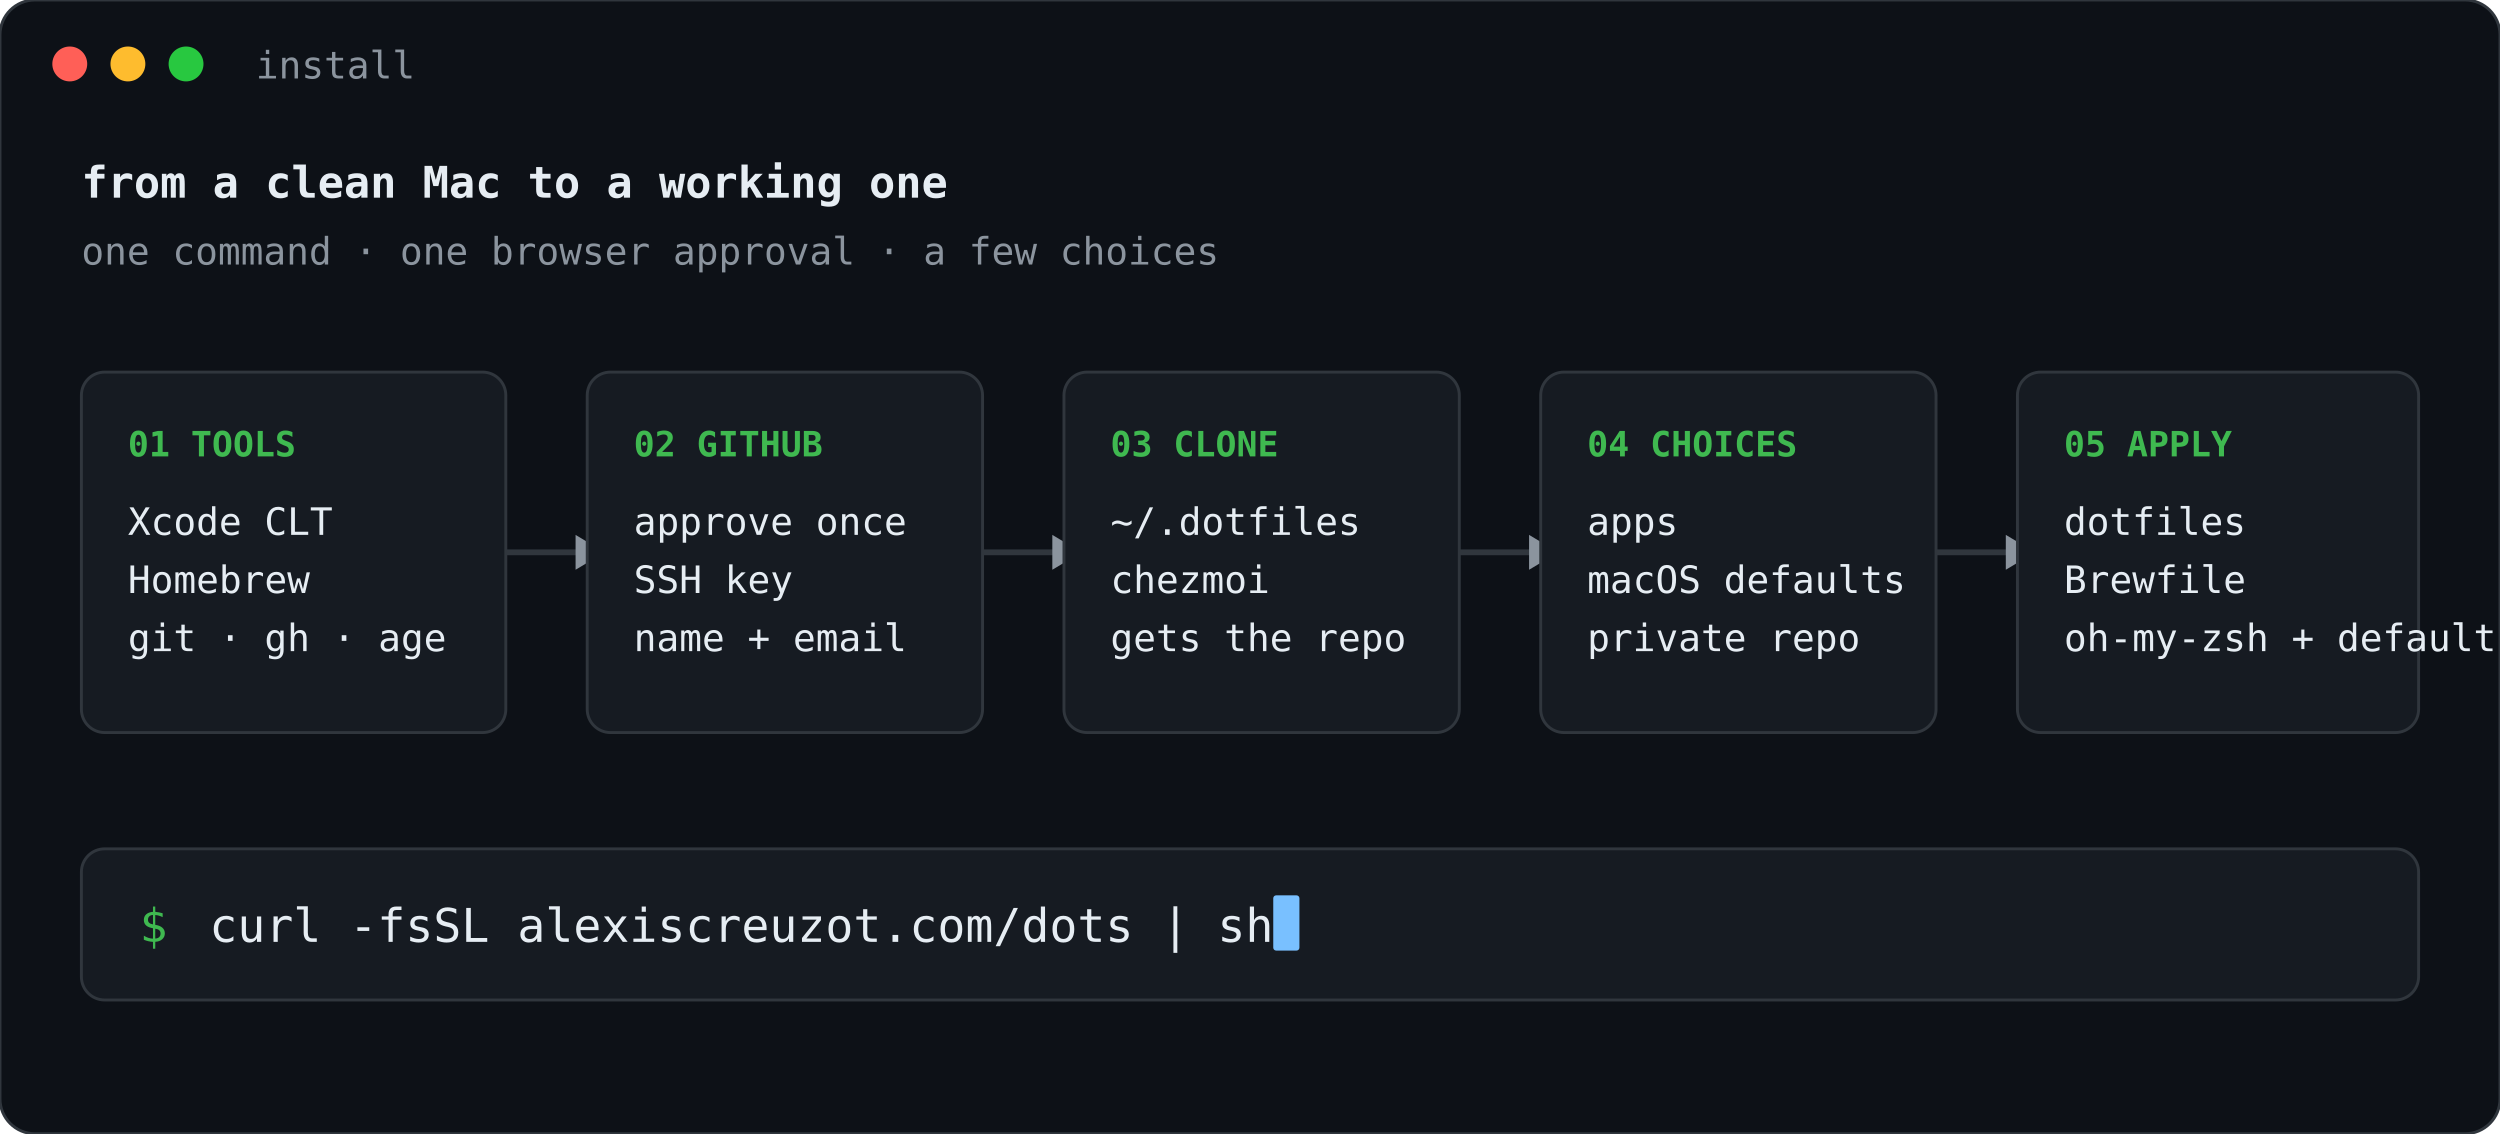
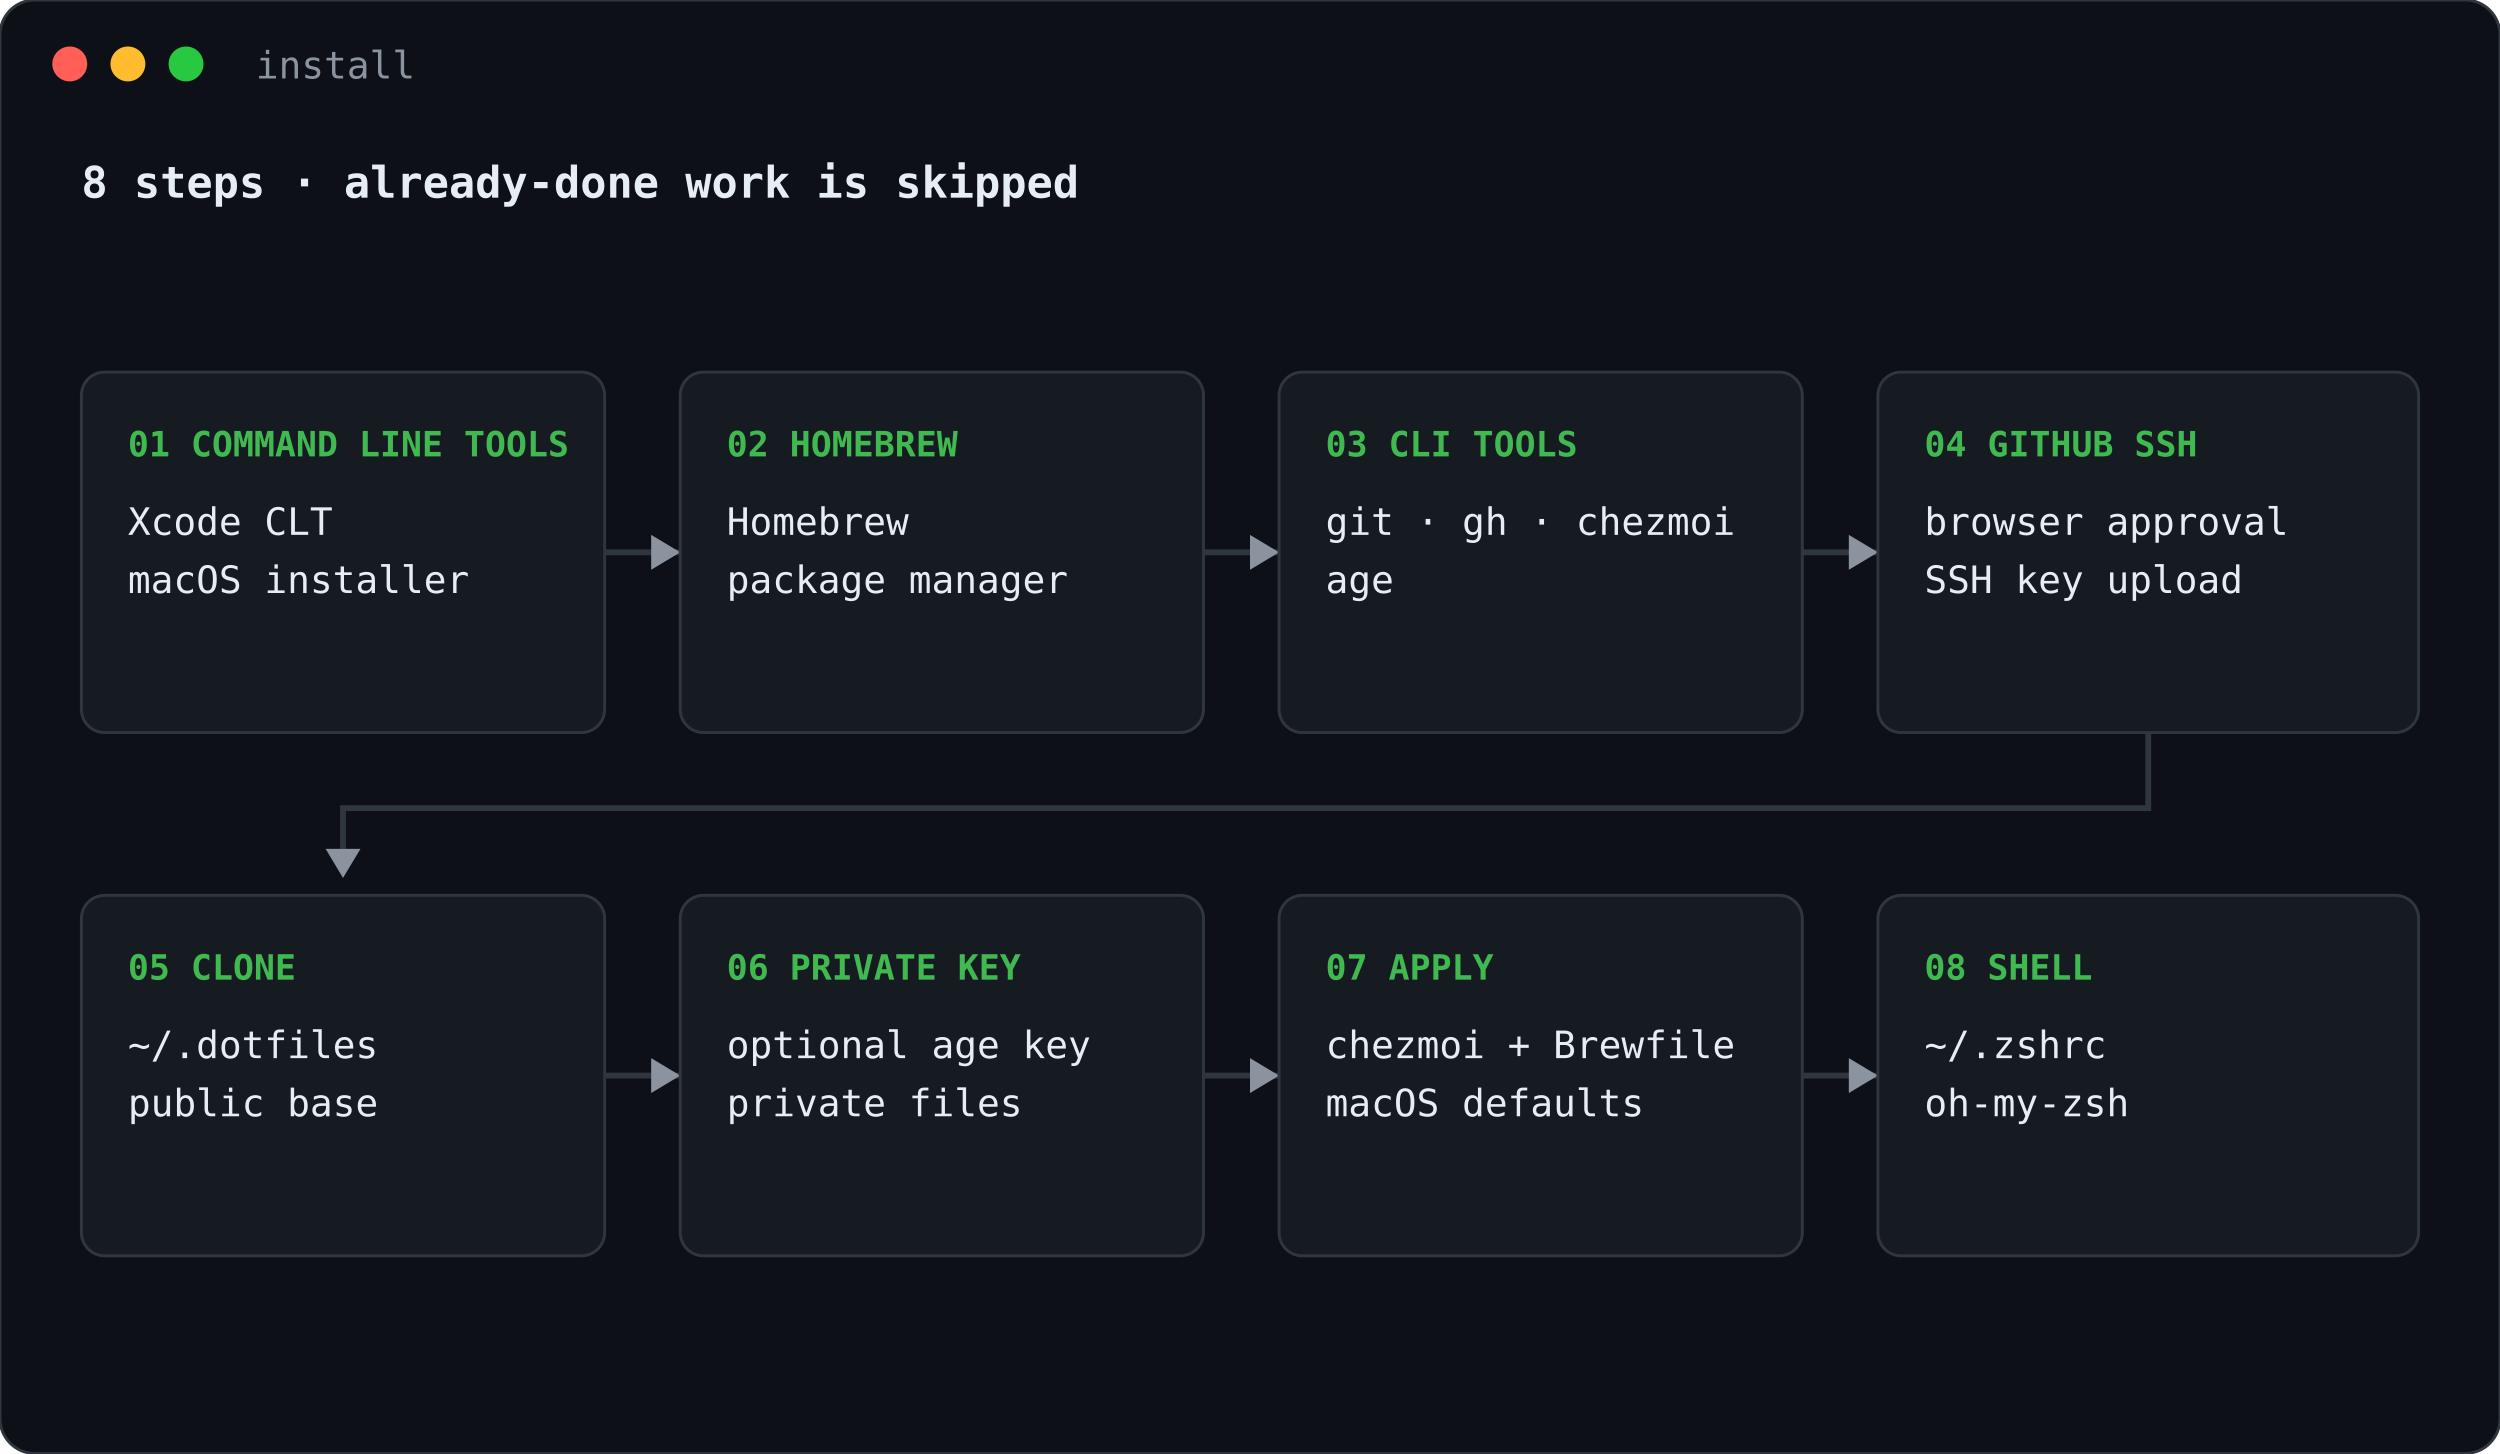
- <svg xmlns="http://www.w3.org/2000/svg" width="860" height="390" viewBox="0 0 860 390" role="img" aria-label="Install flow: tools, GitHub approval, clone, choices, and apply">
-   <rect width="860" height="390" rx="12" fill="#0d1117" stroke="#30363d" />
+ <svg xmlns="http://www.w3.org/2000/svg" width="860" height="500" viewBox="0 0 860 500" role="img" aria-label="Install flow: command line tools, Homebrew, CLI tools, GitHub SSH, clone, private key, apply, and shell">
+   <rect width="860" height="500" rx="12" fill="#0d1117" stroke="#30363d" />
  <circle cx="24" cy="22" r="6" fill="#ff5f57" />
  <circle cx="44" cy="22" r="6" fill="#febc2e" />
  <circle cx="64" cy="22" r="6" fill="#28c840" />
  <text x="88" y="27" fill="#8b949e" font-family="ui-monospace, SFMono-Regular, Menlo, monospace" font-size="13">install</text>
-   <text x="28" y="68" fill="#e6edf3" font-family="ui-monospace, SFMono-Regular, Menlo, monospace" font-size="15" font-weight="650">from a clean Mac to a working one</text>
-   <text x="28" y="91" fill="#8b949e" font-family="ui-monospace, SFMono-Regular, Menlo, monospace" font-size="13">one command · one browser approval · a few choices</text>
+   <text x="28" y="68" fill="#e6edf3" font-family="ui-monospace, SFMono-Regular, Menlo, monospace" font-size="15" font-weight="650">8 steps · already-done work is skipped</text>
  <g stroke="#30363d" stroke-width="2" fill="none">
-     <path d="M174 190h28" />
-     <path d="M338 190h28" />
-     <path d="M502 190h28" />
-     <path d="M666 190h28" />
+     <path d="M208 190h26" />
+     <path d="M414 190h26" />
+     <path d="M620 190h26" />
+     <path d="M739 252v26H118v14" />
+     <path d="M208 370h26" />
+     <path d="M414 370h26" />
+     <path d="M620 370h26" />
  </g>
  <g fill="#8b949e">
-     <path d="m198 184 10 6-10 6z" />
-     <path d="m362 184 10 6-10 6z" />
-     <path d="m526 184 10 6-10 6z" />
-     <path d="m690 184 10 6-10 6z" />
+     <path d="m224 184 10 6-10 6z" />
+     <path d="m430 184 10 6-10 6z" />
+     <path d="m636 184 10 6-10 6z" />
+     <path d="m112 292 6 10 6-10z" />
+     <path d="m224 364 10 6-10 6z" />
+     <path d="m430 364 10 6-10 6z" />
+     <path d="m636 364 10 6-10 6z" />
  </g>
  <g fill="#161b22" stroke="#30363d">
-     <rect x="28" y="128" width="146" height="124" rx="8" />
-     <rect x="202" y="128" width="136" height="124" rx="8" />
-     <rect x="366" y="128" width="136" height="124" rx="8" />
-     <rect x="530" y="128" width="136" height="124" rx="8" />
-     <rect x="694" y="128" width="138" height="124" rx="8" />
+     <rect x="28" y="128" width="180" height="124" rx="8" />
+     <rect x="234" y="128" width="180" height="124" rx="8" />
+     <rect x="440" y="128" width="180" height="124" rx="8" />
+     <rect x="646" y="128" width="186" height="124" rx="8" />
+     <rect x="28" y="308" width="180" height="124" rx="8" />
+     <rect x="234" y="308" width="180" height="124" rx="8" />
+     <rect x="440" y="308" width="180" height="124" rx="8" />
+     <rect x="646" y="308" width="186" height="124" rx="8" />
  </g>
  <g fill="#3fb950" font-family="ui-monospace, SFMono-Regular, Menlo, monospace" font-size="12" font-weight="650">
-     <text x="44" y="157">01  TOOLS</text>
-     <text x="218" y="157">02  GITHUB</text>
-     <text x="382" y="157">03  CLONE</text>
-     <text x="546" y="157">04  CHOICES</text>
-     <text x="710" y="157">05  APPLY</text>
+     <text x="44" y="157">01  COMMAND LINE TOOLS</text>
+     <text x="250" y="157">02  HOMEBREW</text>
+     <text x="456" y="157">03  CLI TOOLS</text>
+     <text x="662" y="157">04  GITHUB SSH</text>
+     <text x="44" y="337">05  CLONE</text>
+     <text x="250" y="337">06  PRIVATE KEY</text>
+     <text x="456" y="337">07  APPLY</text>
+     <text x="662" y="337">08  SHELL</text>
  </g>
  <g fill="#e6edf3" font-family="ui-monospace, SFMono-Regular, Menlo, monospace" font-size="13">
    <text x="44" y="184">Xcode CLT</text>
-     <text x="44" y="204">Homebrew</text>
-     <text x="44" y="224">git · gh · age</text>
-     <text x="218" y="184">approve once</text>
-     <text x="218" y="204">SSH key</text>
-     <text x="218" y="224">name + email</text>
-     <text x="382" y="184">~/.dotfiles</text>
-     <text x="382" y="204">chezmoi</text>
-     <text x="382" y="224">gets the repo</text>
-     <text x="546" y="184">apps</text>
-     <text x="546" y="204">macOS defaults</text>
-     <text x="546" y="224">private repo</text>
-     <text x="710" y="184">dotfiles</text>
-     <text x="710" y="204">Brewfile</text>
-     <text x="710" y="224">oh-my-zsh + defaults</text>
+     <text x="44" y="204">macOS installer</text>
+     <text x="250" y="184">Homebrew</text>
+     <text x="250" y="204">package manager</text>
+     <text x="456" y="184">git · gh · chezmoi</text>
+     <text x="456" y="204">age</text>
+     <text x="662" y="184">browser approval</text>
+     <text x="662" y="204">SSH key upload</text>
+     <text x="44" y="364">~/.dotfiles</text>
+     <text x="44" y="384">public base</text>
+     <text x="250" y="364">optional age key</text>
+     <text x="250" y="384">private files</text>
+     <text x="456" y="364">chezmoi + Brewfile</text>
+     <text x="456" y="384">macOS defaults</text>
+     <text x="662" y="364">~/.zshrc</text>
+     <text x="662" y="384">oh-my-zsh</text>
  </g>
-   <rect x="28" y="292" width="804" height="52" rx="8" fill="#161b22" stroke="#30363d" />
-   <text x="48" y="324" fill="#3fb950" font-family="ui-monospace, SFMono-Regular, Menlo, monospace" font-size="16">$</text>
-   <text x="72" y="324" fill="#e6edf3" font-family="ui-monospace, SFMono-Regular, Menlo, monospace" font-size="16">curl -fsSL alexiscreuzot.com/dots | sh</text>
-   <rect x="438" y="308" width="9" height="19" rx="1" fill="#79c0ff" />
</svg>
